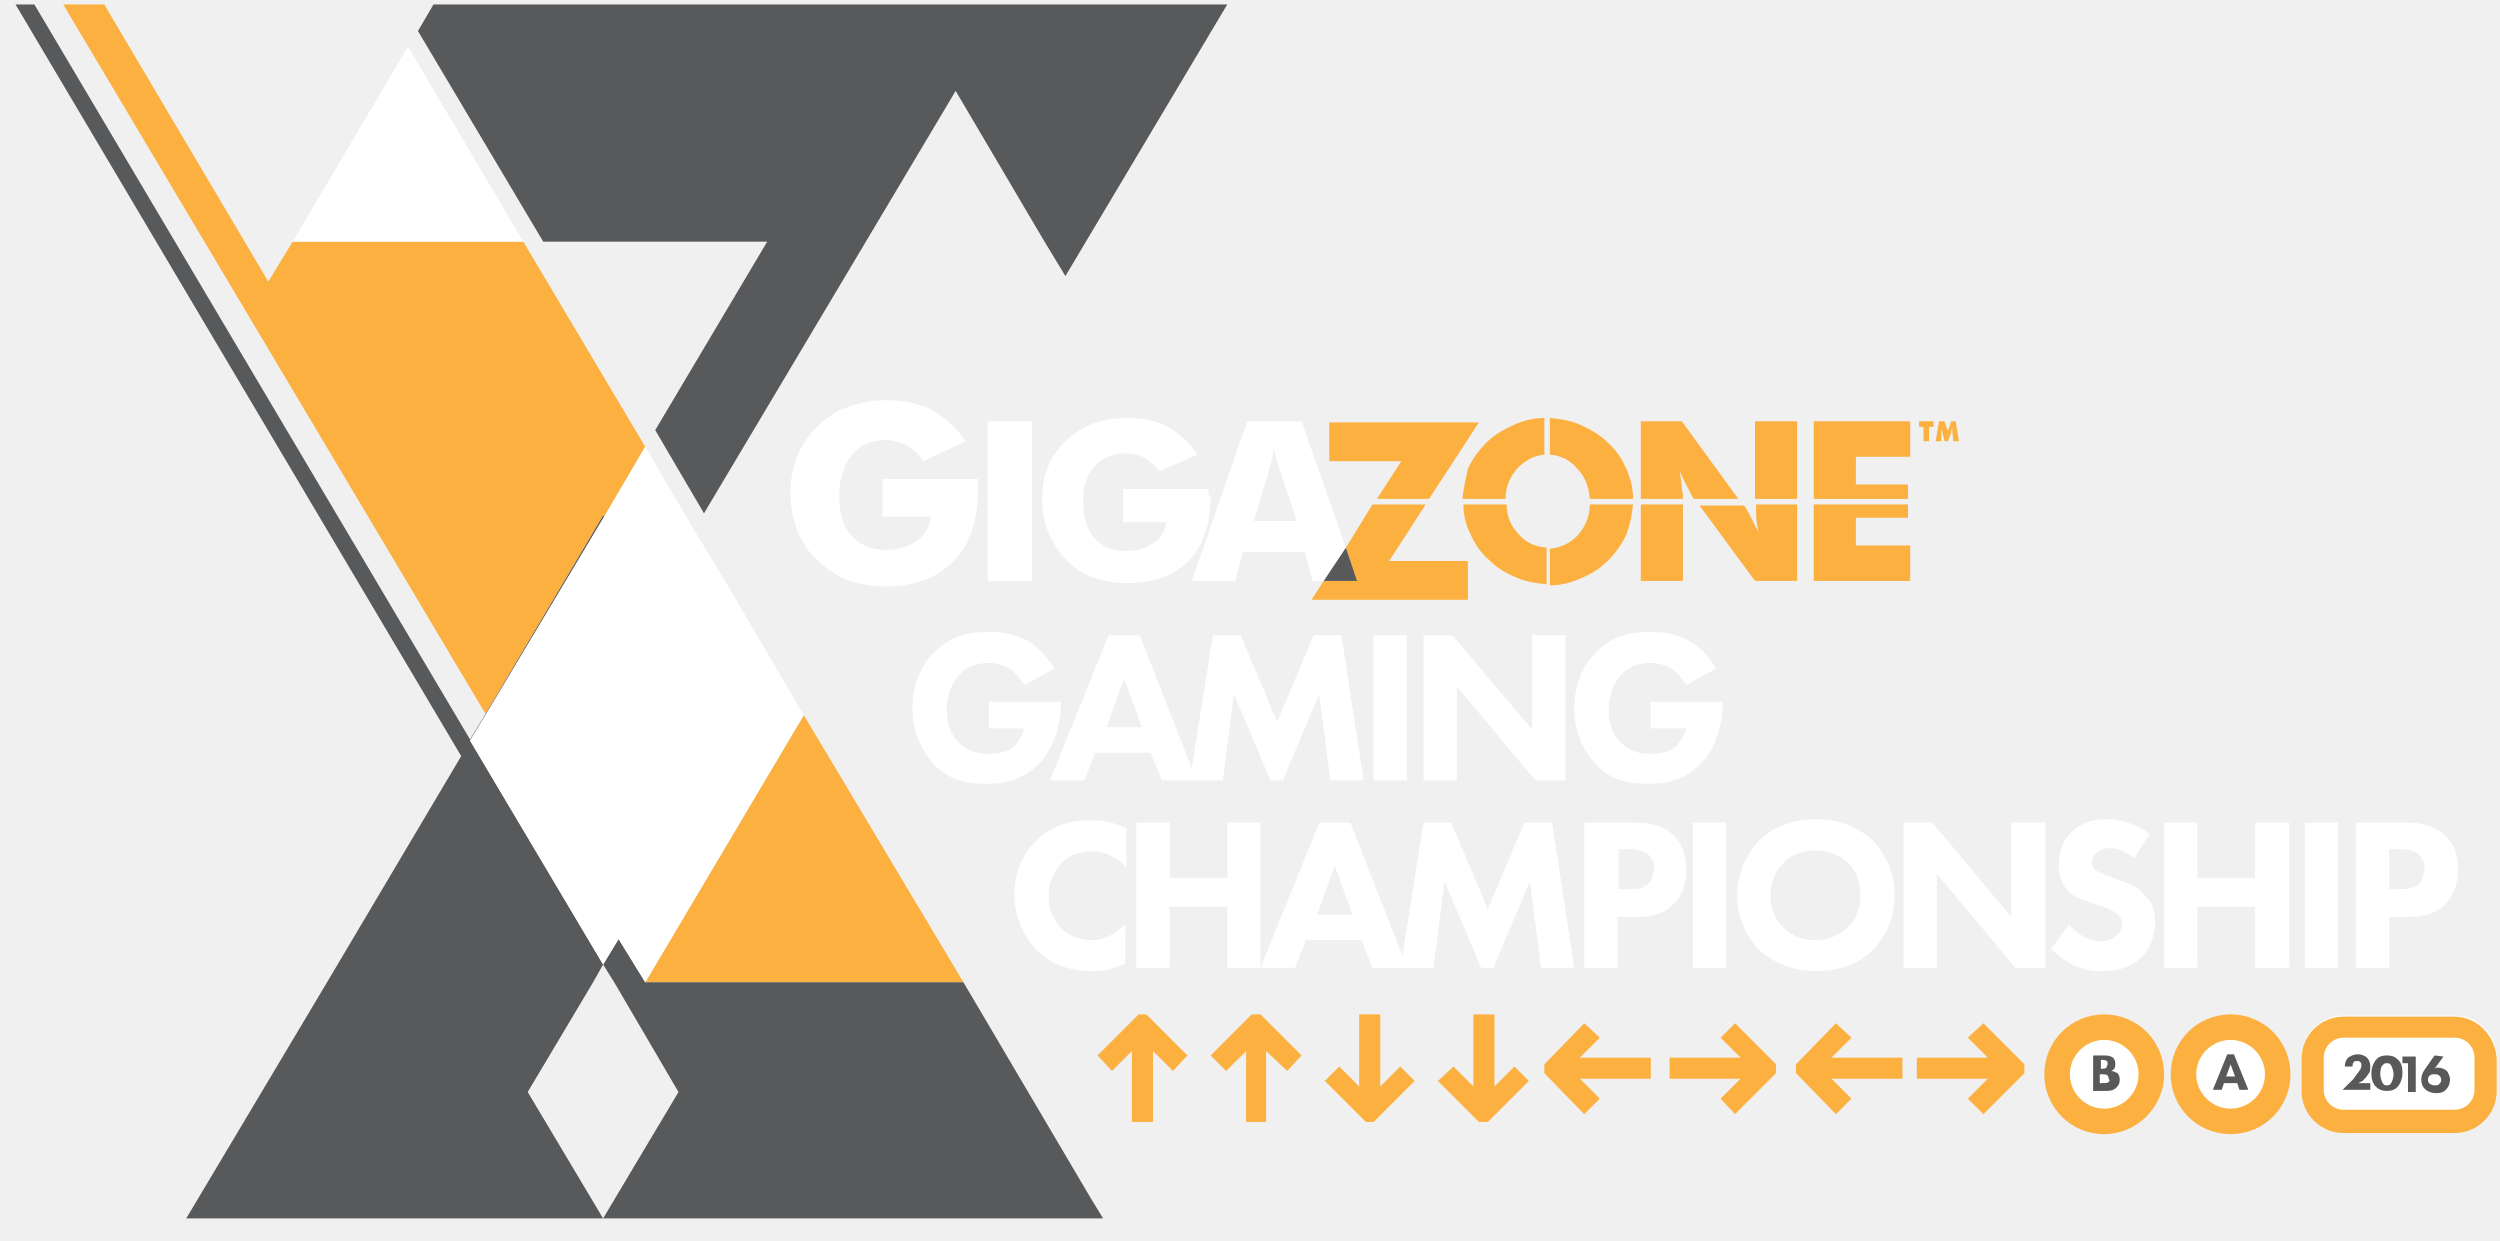
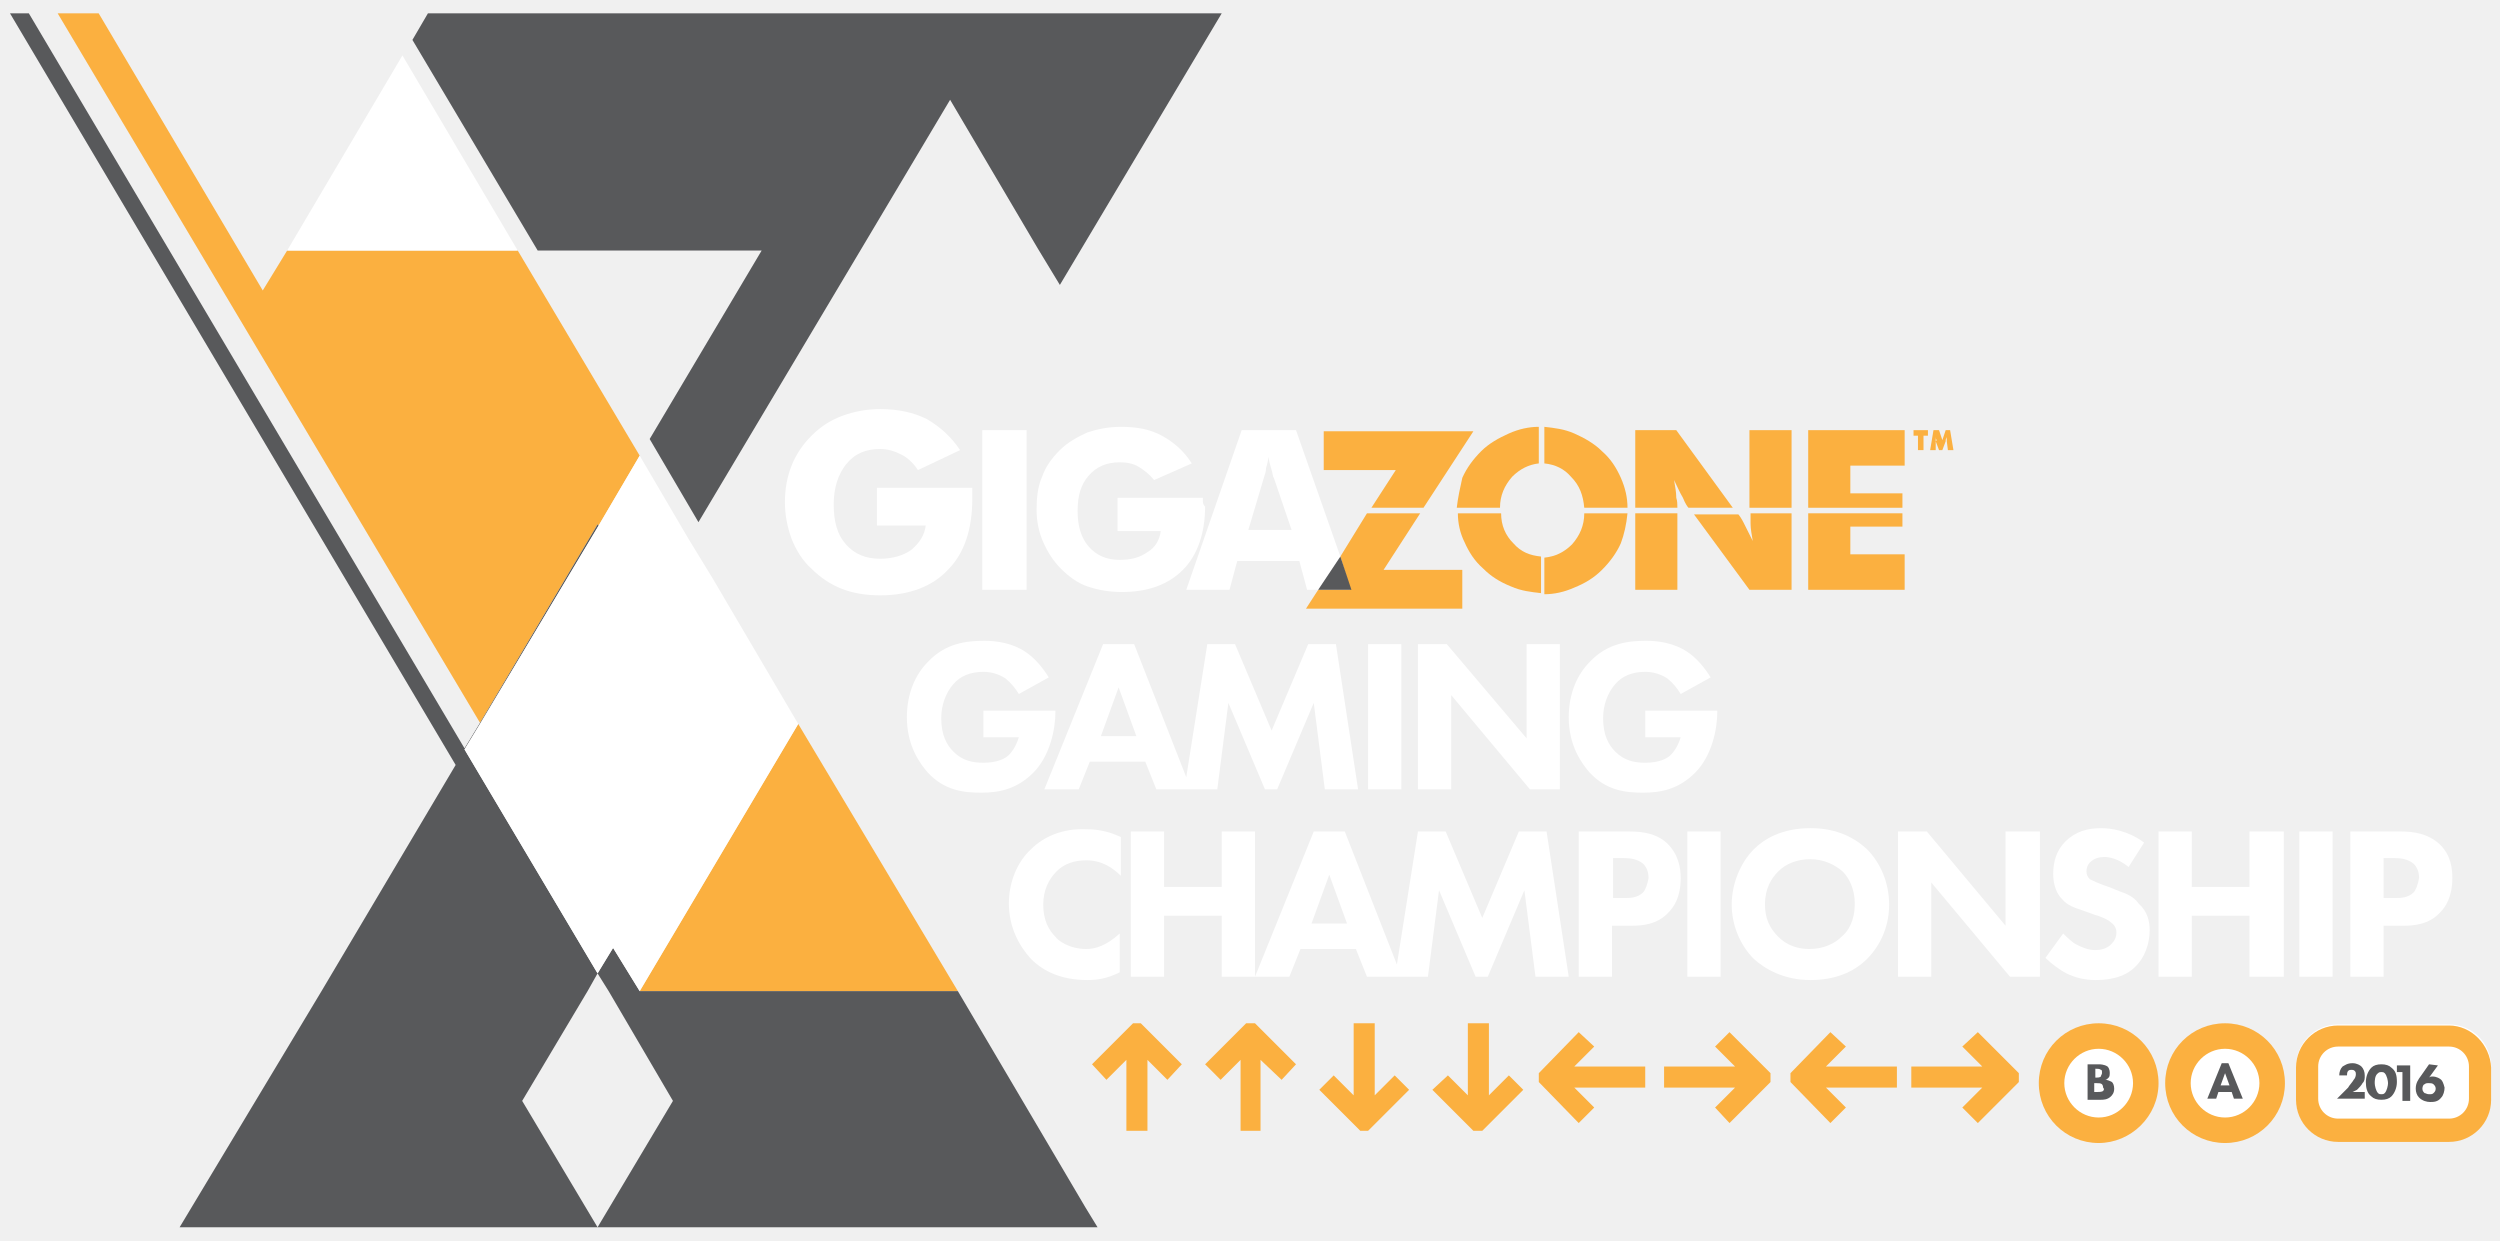
<svg xmlns="http://www.w3.org/2000/svg" version="1.1" id="Layer_1" x="0px" y="0px" viewBox="-282 251.1 225.5 111.9" style="enable-background:new -282 251.1 225.5 111.9;" xml:space="preserve">
  <style type="text/css">
	.st0{fill:#FBB040;}
	.st1{fill:#FFFFFF;}
	.st2{fill:#58595B;}
	.st3{fill:none;}
	.st4{fill:#231F20;}
</style>
  <g>
    <g>
-       <polygon class="st0" points="-234.8,272.9 -255.6,272.9 -257.8,276.5 -272.6,251.5 -276.3,251.5 -238.2,315.5 -227.6,297.6     -227.5,297.7 -223.8,291.4   " />
-       <polygon class="st0" points="-223.8,339.7 -223.8,339.7 -195.1,339.7 -209.5,315.6   " />
-       <polygon class="st0" points="-157.8,296.1 -157.8,296.1 -157.8,296.1 -153.1,296.1 -148.6,289.2 -148.6,289.2 -148.6,289.2     -162.1,289.2 -162.1,289.2 -162.1,292.7 -155.6,292.7   " />
-       <path class="st0" d="M-130.3,295.2c0-0.5-0.1-1-0.2-1.6c0.3,0.6,0.5,1.1,0.8,1.6c0.2,0.5,0.4,0.8,0.5,0.9l0,0h4l-5.1-7h-3.7v7h3.8    C-130.2,295.8-130.2,295.5-130.3,295.2z" />
-       <rect x="-123.7" y="289.1" class="st0" width="3.8" height="7" />
-       <rect x="-134" y="296.6" class="st0" width="3.8" height="6.9" />
-       <path class="st0" d="M-123.7,303.5h3.8v-6.9h-3.7c0,0.3,0,0.6,0,0.9c0,0.5,0.1,1,0.2,1.6c-0.3-0.6-0.6-1.2-0.8-1.6    s-0.4-0.7-0.5-0.8h-4L-123.7,303.5z" />
-       <polygon class="st0" points="-114.6,297.8 -109.9,297.8 -109.9,296.6 -118.4,296.6 -118.4,303.5 -109.7,303.5 -109.7,300.3     -114.6,300.3   " />
-       <polygon class="st0" points="-118.4,296.1 -109.9,296.1 -109.9,294.8 -114.6,294.8 -114.6,292.3 -109.7,292.3 -109.7,289.1     -118.4,289.1   " />
-       <path class="st0" d="M-137,301.7c0.7-0.7,1.3-1.5,1.7-2.4c0.3-0.8,0.5-1.7,0.6-2.7h-3.9c0,1.1-0.4,2-1.1,2.8    c-0.7,0.7-1.5,1.1-2.5,1.2v3.3c0.9,0,1.8-0.2,2.7-0.6C-138.5,302.9-137.7,302.4-137,301.7z" />
-       <path class="st0" d="M-138.6,296.1h3.9c0-0.9-0.2-1.8-0.6-2.7c-0.4-0.9-0.9-1.7-1.7-2.4c-0.7-0.7-1.6-1.2-2.5-1.6    s-1.8-0.5-2.7-0.6v3.3c1,0.1,1.8,0.5,2.4,1.2C-139,294.1-138.7,295-138.6,296.1z" />
-       <polygon class="st0" points="-149.6,301.7 -156.7,301.7 -153.4,296.6 -158.2,296.6 -158.2,296.6 -160.6,300.5 -162.6,303.5     -163.7,305.2 -149.6,305.2   " />
-       <path class="st0" d="M-146.1,296.6h-3.9c0,0.9,0.2,1.8,0.6,2.6c0.4,0.9,0.9,1.7,1.7,2.4c0.7,0.7,1.5,1.2,2.5,1.6    c0.9,0.4,1.8,0.5,2.7,0.6v-3.3c-1-0.1-1.8-0.4-2.5-1.2C-145.7,298.6-146.1,297.7-146.1,296.6z" />
-       <path class="st0" d="M-150.1,296.1h3.9c0-1.1,0.4-2,1.1-2.8c0.7-0.7,1.5-1.1,2.4-1.2v-3.3c-0.9,0-1.8,0.2-2.7,0.6    c-0.9,0.4-1.8,0.9-2.5,1.6c-0.7,0.7-1.3,1.5-1.7,2.4C-149.8,294.3-150,295.2-150.1,296.1z" />
-       <polygon class="st0" points="-108.5,290.9 -108,290.9 -108,289.6 -107.6,289.6 -107.6,289.1 -108.9,289.1 -108.9,289.6     -108.5,289.6   " />
-       <path class="st0" d="M-106.9,290.1c0-0.1,0-0.1,0-0.2c0-0.1,0-0.1,0-0.2c0,0.1,0,0.2,0.1,0.3c0,0,0,0,0,0.1l0.2,0.8h0.3l0.3-0.8    c0,0,0,0,0-0.1c0-0.1,0.1-0.2,0.1-0.3c0,0.1,0,0.2,0,0.2c0,0.1,0,0.1,0,0.2l0.1,0.8h0.5l-0.3-1.8h-0.4l-0.3,0.9c0,0.1,0,0.1,0,0.1    v0.1c0-0.1,0-0.1,0-0.2l0,0l-0.3-0.9h-0.5l-0.3,1.8h0.5L-106.9,290.1z" />
-       <polygon class="st0" points="-179.3,342.6 -183,346.3 -181.7,347.7 -179.9,345.9 -179.9,352.3 -178,352.3 -178,345.9     -176.2,347.7 -174.9,346.3 -178.6,342.6   " />
-       <polygon class="st0" points="-169.1,342.6 -172.8,346.3 -171.4,347.7 -169.6,345.9 -169.6,352.3 -167.8,352.3 -167.8,345.9     -165.9,347.7 -164.6,346.3 -168.3,342.6   " />
-       <polygon class="st0" points="-157.5,349.1 -157.5,342.6 -159.4,342.6 -159.4,349.1 -161.2,347.3 -162.5,348.6 -158.8,352.3     -158.1,352.3 -154.4,348.6 -155.7,347.3   " />
-       <polygon class="st0" points="-147.2,349.1 -147.2,342.6 -149.1,342.6 -149.1,349.1 -150.9,347.3 -152.3,348.6 -148.6,352.3     -147.8,352.3 -144.1,348.6 -145.4,347.3   " />
-       <polygon class="st0" points="-137.7,344.7 -139.1,343.4 -142.7,347.1 -142.7,347.9 -139.1,351.6 -137.7,350.2 -139.5,348.4     -133.1,348.4 -133.1,346.5 -139.5,346.5   " />
-       <polygon class="st0" points="-126.8,344.7 -125,346.5 -131.4,346.5 -131.4,348.4 -125,348.4 -126.8,350.2 -125.5,351.6     -121.8,347.9 -121.8,347.1 -125.5,343.4   " />
-       <polygon class="st0" points="-115,344.7 -116.4,343.4 -120,347.1 -120,347.9 -116.4,351.6 -115,350.2 -116.8,348.4 -110.4,348.4     -110.4,346.5 -116.8,346.5   " />
-       <polygon class="st0" points="-103.1,343.4 -104.5,344.7 -102.7,346.5 -109.1,346.5 -109.1,348.4 -102.7,348.4 -104.5,350.2     -103.1,351.6 -99.4,347.9 -99.4,347.1   " />
-     </g>
-     <g>
-       <path class="st1" d="M-60.6,353.2h-10c-2.1,0-3.8-1.7-3.8-3.8v-2.9c0-2.1,1.7-3.8,3.8-3.8h10c2.1,0,3.8,1.7,3.8,3.8v2.9    C-56.9,351.5-58.6,353.2-60.6,353.2z" />
-       <path class="st0" d="M-60.6,344.7c1,0,1.8,0.8,1.8,1.8v2.9c0,1-0.8,1.8-1.8,1.8h-10c-1,0-1.8-0.8-1.8-1.8v-2.9    c0-1,0.8-1.8,1.8-1.8H-60.6 M-60.6,342.8h-10c-2.1,0-3.8,1.7-3.8,3.8v2.9c0,2.1,1.7,3.8,3.8,3.8h10c2.1,0,3.8-1.7,3.8-3.8v-2.9    C-56.9,344.5-58.6,342.8-60.6,342.8L-60.6,342.8z" />
-     </g>
-     <g>
-       <circle class="st1" cx="-80.8" cy="348" r="4.2" />
-       <path class="st0" d="M-80.8,353.4c-3,0-5.4-2.4-5.4-5.4s2.4-5.4,5.4-5.4s5.4,2.4,5.4,5.4S-77.8,353.4-80.8,353.4z M-80.8,344.9    c-1.7,0-3.1,1.4-3.1,3.1c0,1.7,1.4,3.1,3.1,3.1s3.1-1.4,3.1-3.1C-77.7,346.3-79.1,344.9-80.8,344.9z" />
+       <g>
+         <polygon class="st0" points="-235.3,273.7 -256.1,273.7 -258.3,277.3 -273.1,252.3 -276.8,252.3 -238.7,316.3 -228.1,298.4      -228,298.5 -224.3,292.2    " />
+         <polygon class="st0" points="-224.3,340.5 -224.3,340.5 -195.6,340.5 -210,316.4    " />
+         <polygon class="st0" points="-158.3,296.9 -158.3,296.9 -158.3,296.9 -153.6,296.9 -149.1,290 -149.1,290 -149.1,290 -162.6,290      -162.6,290 -162.6,293.5 -156.1,293.5    " />
+         <path class="st0" d="M-130.8,296c0-0.5-0.1-1-0.2-1.6c0.3,0.6,0.5,1.1,0.8,1.6c0.2,0.5,0.4,0.8,0.5,0.9l0,0h4l-5.1-7h-3.7v7h3.8     C-130.7,296.6-130.7,296.3-130.8,296z" />
+         <rect x="-124.2" y="289.9" class="st0" width="3.8" height="7" />
+         <rect x="-134.5" y="297.4" class="st0" width="3.8" height="6.9" />
+         <path class="st0" d="M-124.2,304.3h3.8v-6.9h-3.7c0,0.3,0,0.6,0,0.9c0,0.5,0.1,1,0.2,1.6c-0.3-0.6-0.6-1.2-0.8-1.6     s-0.4-0.7-0.5-0.8h-4L-124.2,304.3z" />
+         <polygon class="st0" points="-115.1,298.6 -110.4,298.6 -110.4,297.4 -118.9,297.4 -118.9,304.3 -110.2,304.3 -110.2,301.1      -115.1,301.1    " />
+         <polygon class="st0" points="-118.9,296.9 -110.4,296.9 -110.4,295.6 -115.1,295.6 -115.1,293.1 -110.2,293.1 -110.2,289.9      -118.9,289.9    " />
+         <path class="st0" d="M-137.5,302.5c0.7-0.7,1.3-1.5,1.7-2.4c0.3-0.8,0.5-1.7,0.6-2.7h-3.9c0,1.1-0.4,2-1.1,2.8     c-0.7,0.7-1.5,1.1-2.5,1.2v3.3c0.9,0,1.8-0.2,2.7-0.6C-139,303.7-138.2,303.2-137.5,302.5z" />
+         <path class="st0" d="M-139.1,296.9h3.9c0-0.9-0.2-1.8-0.6-2.7c-0.4-0.9-0.9-1.7-1.7-2.4c-0.7-0.7-1.6-1.2-2.5-1.6     s-1.8-0.5-2.7-0.6v3.3c1,0.1,1.8,0.5,2.4,1.2C-139.5,294.9-139.2,295.8-139.1,296.9z" />
+         <polygon class="st0" points="-150.1,302.5 -157.2,302.5 -153.9,297.4 -158.7,297.4 -158.7,297.4 -161.1,301.3 -163.1,304.3      -164.2,306 -150.1,306    " />
+         <path class="st0" d="M-146.6,297.4h-3.9c0,0.9,0.2,1.8,0.6,2.6c0.4,0.9,0.9,1.7,1.7,2.4c0.7,0.7,1.5,1.2,2.5,1.6     c0.9,0.4,1.8,0.5,2.7,0.6v-3.3c-1-0.1-1.8-0.4-2.5-1.2C-146.2,299.4-146.6,298.5-146.6,297.4z" />
+         <path class="st0" d="M-150.6,296.9h3.9c0-1.1,0.4-2,1.1-2.8c0.7-0.7,1.5-1.1,2.4-1.2v-3.3c-0.9,0-1.8,0.2-2.7,0.6     s-1.8,0.9-2.5,1.6s-1.3,1.5-1.7,2.4C-150.3,295.1-150.5,296-150.6,296.9z" />
+         <polygon class="st0" points="-109,291.7 -108.5,291.7 -108.5,290.4 -108.1,290.4 -108.1,289.9 -109.4,289.9 -109.4,290.4      -109,290.4    " />
+         <path class="st0" d="M-107.4,290.9c0-0.1,0-0.1,0-0.2s0-0.1,0-0.2c0,0.1,0,0.2,0.1,0.3C-107.3,290.8-107.3,290.8-107.4,290.9     l0.3,0.8h0.3l0.3-0.8c0,0,0,0,0-0.1s0.1-0.2,0.1-0.3c0,0.1,0,0.2,0,0.2c0,0.1,0,0.1,0,0.2l0.1,0.8h0.5l-0.3-1.8h-0.4l-0.3,0.9     c0,0.1,0,0.1,0,0.1v0.1c0-0.1,0-0.1,0-0.2l0,0l-0.3-0.9h-0.5l-0.3,1.8h0.5L-107.4,290.9z" />
+         <polygon class="st0" points="-179.8,343.4 -183.5,347.1 -182.2,348.5 -180.4,346.7 -180.4,353.1 -178.5,353.1 -178.5,346.7      -176.7,348.5 -175.4,347.1 -179.1,343.4    " />
+         <polygon class="st0" points="-169.6,343.4 -173.3,347.1 -171.9,348.5 -170.1,346.7 -170.1,353.1 -168.3,353.1 -168.3,346.7      -166.4,348.5 -165.1,347.1 -168.8,343.4    " />
+         <polygon class="st0" points="-158,349.9 -158,343.4 -159.9,343.4 -159.9,349.9 -161.7,348.1 -163,349.4 -159.3,353.1      -158.6,353.1 -154.9,349.4 -156.2,348.1    " />
+         <polygon class="st0" points="-147.7,349.9 -147.7,343.4 -149.6,343.4 -149.6,349.9 -151.4,348.1 -152.8,349.4 -149.1,353.1      -148.3,353.1 -144.6,349.4 -145.9,348.1    " />
+         <polygon class="st0" points="-138.2,345.5 -139.6,344.2 -143.2,347.9 -143.2,348.7 -139.6,352.4 -138.2,351 -140,349.2      -133.6,349.2 -133.6,347.3 -140,347.3    " />
+         <polygon class="st0" points="-127.3,345.5 -125.5,347.3 -131.9,347.3 -131.9,349.2 -125.5,349.2 -127.3,351 -126,352.4      -122.3,348.7 -122.3,347.9 -126,344.2    " />
+         <polygon class="st0" points="-115.5,345.5 -116.9,344.2 -120.5,347.9 -120.5,348.7 -116.9,352.4 -115.5,351 -117.3,349.2      -110.9,349.2 -110.9,347.3 -117.3,347.3    " />
+         <polygon class="st0" points="-103.6,344.2 -105,345.5 -103.2,347.3 -109.6,347.3 -109.6,349.2 -103.2,349.2 -105,351      -103.6,352.4 -99.9,348.7 -99.9,347.9    " />
+       </g>
+       <g>
+         <path class="st1" d="M-61.1,354h-10c-2.1,0-3.8-1.7-3.8-3.8v-2.9c0-2.1,1.7-3.8,3.8-3.8h10c2.1,0,3.8,1.7,3.8,3.8v2.9     C-57.4,352.3-59.1,354-61.1,354z" />
+         <path class="st0" d="M-61.1,345.5c1,0,1.8,0.8,1.8,1.8v2.9c0,1-0.8,1.8-1.8,1.8h-10c-1,0-1.8-0.8-1.8-1.8v-2.9     c0-1,0.8-1.8,1.8-1.8H-61.1 M-61.1,343.6h-10c-2.1,0-3.8,1.7-3.8,3.8v2.9c0,2.1,1.7,3.8,3.8,3.8h10c2.1,0,3.8-1.7,3.8-3.8v-2.9     C-57.4,345.3-59.1,343.6-61.1,343.6L-61.1,343.6z" />
+       </g>
+       <g>
+         <circle class="st1" cx="-81.3" cy="348.8" r="4.2" />
+         <path class="st0" d="M-81.3,354.2c-3,0-5.4-2.4-5.4-5.4s2.4-5.4,5.4-5.4s5.4,2.4,5.4,5.4S-78.3,354.2-81.3,354.2z M-81.3,345.7     c-1.7,0-3.1,1.4-3.1,3.1s1.4,3.1,3.1,3.1s3.1-1.4,3.1-3.1C-78.2,347.1-79.6,345.7-81.3,345.7z" />
+       </g>
+       <g>
+         <g>
+           <circle class="st1" cx="-92.7" cy="348.8" r="4.2" />
+           <path class="st0" d="M-92.7,354.2c-3,0-5.4-2.4-5.4-5.4s2.4-5.4,5.4-5.4s5.4,2.4,5.4,5.4S-89.8,354.2-92.7,354.2z M-92.7,345.7      c-1.7,0-3.1,1.4-3.1,3.1s1.4,3.1,3.1,3.1s3.1-1.4,3.1-3.1S-91,345.7-92.7,345.7z" />
+         </g>
+         <g>
+           <polygon class="st2" points="-213.3,273.7 -223.4,290.7 -219,298.2 -204.4,273.7 -196.3,260.1 -188.4,273.5 -186.4,276.8       -171.8,252.3 -188.4,252.3 -243.4,252.3 -244.8,254.7 -233.5,273.7     " />
+           <polygon class="st2" points="-195.6,340.5 -224.3,340.5 -224.3,340.5 -224.3,340.5 -226.7,336.6 -228.1,338.9 -240.1,318.7       -238.7,316.4 -228,298.5 -228.1,298.4 -238.7,316.3 -240.1,318.6 -279.4,252.3 -281.1,252.3 -240.9,320.1 -253,340.5       -265.8,361.8 -228.1,361.8 -234.9,350.4 -229,340.5 -228.1,338.9 -227.1,340.5 -221.3,350.4 -228.1,361.8 -183,361.8       -184.1,360     " />
+           <path class="st1" d="M-202.6,291.6c0.7,0,1.3,0.2,1.9,0.5c0.6,0.3,1.1,0.8,1.5,1.4l3.8-1.8c-0.8-1.2-1.8-2.1-3-2.8      c-1.2-0.6-2.6-0.9-4.2-0.9c-1.2,0-2.3,0.2-3.4,0.6c-1.1,0.4-2,1-2.8,1.8s-1.4,1.7-1.8,2.7c-0.4,1-0.6,2.1-0.6,3.3      c0,1.1,0.2,2.2,0.6,3.3c0.4,1,1,2,1.8,2.7c0.8,0.8,1.7,1.4,2.7,1.8s2.2,0.6,3.5,0.6c2.6,0,4.7-0.8,6.1-2.3      c1.5-1.5,2.2-3.7,2.2-6.4c0-0.3,0-0.4,0-0.6c0-0.1,0-0.3,0-0.4h-8.6v3.4h4.4c-0.1,0.9-0.6,1.6-1.3,2.2c-0.7,0.5-1.7,0.8-2.8,0.8      c-1.3,0-2.3-0.4-3.1-1.3s-1.1-2.1-1.1-3.6s0.4-2.7,1.1-3.6C-204.9,292-203.9,291.6-202.6,291.6z" />
+           <rect x="-193.4" y="289.9" class="st1" width="4" height="14.4" />
+           <path class="st1" d="M-173.5,296.3c0-0.1,0-0.2,0-0.3h-7.7v3h3.9c-0.1,0.8-0.5,1.5-1.2,1.9c-0.7,0.5-1.5,0.7-2.5,0.7      c-1.2,0-2.1-0.4-2.8-1.2c-0.7-0.8-1-1.9-1-3.2c0-1.4,0.3-2.4,1-3.2c0.7-0.8,1.6-1.2,2.8-1.2c0.6,0,1.2,0.1,1.7,0.4      s1,0.7,1.4,1.2l3.4-1.5c-0.7-1.1-1.6-1.9-2.7-2.5s-2.3-0.8-3.7-0.8c-1.1,0-2.1,0.2-3,0.5c-0.9,0.4-1.8,0.9-2.5,1.6      s-1.3,1.5-1.6,2.4c-0.4,0.9-0.5,1.9-0.5,3c0,1,0.2,2,0.6,2.9s0.9,1.7,1.6,2.4c0.7,0.7,1.5,1.3,2.4,1.6s1.9,0.5,3.1,0.5      c2.4,0,4.2-0.7,5.5-2s2-3.3,2-5.7C-173.5,296.6-173.5,296.4-173.5,296.3z" />
+           <path class="st2" d="M-69.4,349.4c0.2-0.2,0.4-0.4,0.5-0.6c0.2-0.2,0.2-0.4,0.2-0.7c0-0.3-0.1-0.6-0.3-0.8      c-0.1-0.1-0.4-0.3-0.8-0.3c-0.5,0-0.7,0.2-0.9,0.3c-0.2,0.2-0.3,0.5-0.3,0.8h0.7c0-0.1,0-0.3,0.1-0.4s0.2-0.1,0.3-0.1      s0.2,0,0.3,0.1c0.1,0.1,0.1,0.2,0.1,0.3c0,0.2-0.1,0.4-0.2,0.5c-0.1,0.2-0.4,0.5-0.5,0.7l-1,1h2.5v-0.6h-1.1L-69.4,349.4z" />
+           <path class="st2" d="M-67.2,347.1c-0.4,0-0.7,0.1-0.9,0.3c-0.3,0.3-0.5,0.8-0.5,1.3s0.1,1,0.5,1.3c0.2,0.2,0.5,0.3,0.9,0.3      s0.7-0.1,0.9-0.3c0.3-0.3,0.5-0.8,0.5-1.3c0-0.6-0.1-1-0.5-1.3C-66.5,347.2-66.8,347.1-67.2,347.1z M-66.9,349.7      c-0.1,0.1-0.2,0.1-0.3,0.1s-0.2,0-0.3-0.1c-0.2-0.2-0.3-0.7-0.3-0.9c0-0.2,0-0.7,0.3-0.9c0.1-0.1,0.2-0.1,0.3-0.1s0.2,0,0.3,0.1      c0.2,0.2,0.3,0.7,0.3,0.9C-66.6,349-66.7,349.5-66.9,349.7z" />
+           <polygon class="st2" points="-65.8,347.8 -65.3,347.8 -65.3,350.4 -64.6,350.4 -64.6,347.2 -65.8,347.2     " />
+           <path class="st2" d="M-61.8,348.5c-0.1-0.1-0.4-0.3-0.8-0.3c-0.1,0-0.2,0-0.3,0.1l0.8-1.1l-0.8-0.1l-0.7,1      c-0.3,0.4-0.5,0.7-0.5,1.2c0,0.3,0.1,0.6,0.3,0.8c0.3,0.3,0.7,0.4,1,0.4s0.7,0,1-0.4c0.2-0.2,0.3-0.6,0.3-0.9      C-61.6,348.8-61.7,348.6-61.8,348.5z M-62.5,349.7c-0.1,0.1-0.2,0.1-0.4,0.1s-0.3-0.1-0.4-0.1c-0.1-0.1-0.2-0.2-0.2-0.4      c0-0.2,0.1-0.4,0.2-0.4c0.1-0.1,0.2-0.1,0.4-0.1c0.1,0,0.3,0,0.4,0.1c0.1,0.1,0.2,0.2,0.2,0.4S-62.4,349.6-62.5,349.7z" />
+           <path class="st2" d="M-81.6,347l-1.3,3.2h0.8l0.2-0.6h1.2l0.2,0.6h0.8l-1.3-3.2H-81.6z M-81.7,349l0.4-1.1l0.4,1.1H-81.7z" />
+           <path class="st2" d="M-92.1,348.5c0.1,0,0.2-0.1,0.3-0.2c0.1-0.1,0.1-0.3,0.1-0.4s0-0.4-0.2-0.6c-0.3-0.2-0.7-0.2-0.8-0.2h-1      v3.2h1.2c0.2,0,0.6,0,0.9-0.3c0.1-0.1,0.3-0.3,0.3-0.7c0-0.3-0.1-0.5-0.2-0.6C-91.7,348.6-91.9,348.5-92.1,348.5z M-93,347.5      L-93,347.5c0.2,0,0.4,0,0.5,0.1c0.1,0,0.1,0.1,0.1,0.3c0,0.1-0.1,0.2-0.1,0.3c-0.1,0.1-0.3,0.1-0.4,0.1H-93V347.5z M-92.3,349.5      c-0.1,0.1-0.4,0.1-0.6,0.1h-0.2v-0.8h0.2c0.2,0,0.4,0,0.5,0.1c0,0,0.1,0.1,0.1,0.3C-92.2,349.3-92.2,349.4-92.3,349.5z" />
+         </g>
+       </g>
    </g>
    <g>
      <g>
-         <circle class="st1" cx="-92.2" cy="348" r="4.2" />
-         <path class="st0" d="M-92.2,353.4c-3,0-5.4-2.4-5.4-5.4s2.4-5.4,5.4-5.4s5.4,2.4,5.4,5.4S-89.3,353.4-92.2,353.4z M-92.2,344.9     c-1.7,0-3.1,1.4-3.1,3.1c0,1.7,1.4,3.1,3.1,3.1c1.7,0,3.1-1.4,3.1-3.1C-89.1,346.3-90.5,344.9-92.2,344.9z" />
+         <path class="st3" d="M-224.3,340.5L-224.3,340.5L-224.3,340.5z" />
+         <polygon class="st3" points="-213.3,273.7 -233.5,273.7 -223.4,290.7    " />
+         <polygon class="st3" points="-240.2,319 -240.1,318.7 -240.1,318.7    " />
+         <polygon class="st3" points="-210,316.4 -210,316.4 -195.6,340.5 -195.6,340.5    " />
+         <polygon class="st3" points="-235.3,273.7 -235.3,273.7 -224.3,292.2 -224.3,292.2    " />
      </g>
      <g>
-         <polygon class="st2" points="-212.8,272.9 -222.9,289.9 -218.5,297.4 -203.9,272.9 -195.8,259.3 -187.9,272.7 -185.9,276      -171.3,251.5 -187.9,251.5 -242.9,251.5 -244.3,253.9 -233,272.9    " />
-         <polygon class="st2" points="-195.1,339.7 -223.8,339.7 -223.8,339.7 -223.8,339.7 -226.2,335.8 -227.6,338.1 -239.6,317.9      -238.2,315.6 -227.5,297.7 -227.6,297.6 -238.2,315.5 -239.6,317.8 -278.9,251.5 -280.6,251.5 -240.4,319.3 -252.5,339.7      -265.2,361 -227.6,361 -234.4,349.6 -228.5,339.7 -227.6,338.1 -226.6,339.7 -220.8,349.6 -227.6,361 -182.5,361 -183.6,359.2         " />
-         <path class="st1" d="M-202.1,290.8c0.7,0,1.3,0.2,1.9,0.5c0.6,0.3,1.1,0.8,1.5,1.4l3.8-1.8c-0.8-1.2-1.8-2.1-3-2.8     c-1.2-0.6-2.6-0.9-4.2-0.9c-1.2,0-2.3,0.2-3.4,0.6c-1.1,0.4-2,1-2.8,1.8c-0.8,0.8-1.4,1.7-1.8,2.7c-0.4,1-0.6,2.1-0.6,3.3     c0,1.1,0.2,2.2,0.6,3.3c0.4,1,1,2,1.8,2.7c0.8,0.8,1.7,1.4,2.7,1.8c1,0.4,2.2,0.6,3.5,0.6c2.6,0,4.7-0.8,6.1-2.3     c1.5-1.5,2.2-3.7,2.2-6.4c0-0.3,0-0.4,0-0.6c0-0.1,0-0.3,0-0.4h-8.6v3.4h4.4c-0.1,0.9-0.6,1.6-1.3,2.2c-0.7,0.5-1.7,0.8-2.8,0.8     c-1.3,0-2.3-0.4-3.1-1.3c-0.8-0.9-1.1-2.1-1.1-3.6s0.4-2.7,1.1-3.6C-204.4,291.2-203.4,290.8-202.1,290.8z" />
-         <rect x="-192.9" y="289.1" class="st1" width="4" height="14.4" />
-         <path class="st1" d="M-173,295.5c0-0.1,0-0.2,0-0.3h-7.7v3h3.9c-0.1,0.8-0.5,1.5-1.2,1.9c-0.7,0.5-1.5,0.7-2.5,0.7     c-1.2,0-2.1-0.4-2.8-1.2c-0.7-0.8-1-1.9-1-3.2c0-1.4,0.3-2.4,1-3.2c0.7-0.8,1.6-1.2,2.8-1.2c0.6,0,1.2,0.1,1.7,0.4     c0.5,0.3,1,0.7,1.4,1.2l3.4-1.5c-0.7-1.1-1.6-1.9-2.7-2.5s-2.3-0.8-3.7-0.8c-1.1,0-2.1,0.2-3,0.5c-0.9,0.4-1.8,0.9-2.5,1.6     c-0.7,0.7-1.3,1.5-1.6,2.4c-0.4,0.9-0.5,1.9-0.5,3c0,1,0.2,2,0.6,2.9s0.9,1.7,1.6,2.4c0.7,0.7,1.5,1.3,2.4,1.6s1.9,0.5,3.1,0.5     c2.4,0,4.2-0.7,5.5-2c1.3-1.3,2-3.3,2-5.7C-173,295.8-173,295.6-173,295.5z" />
-         <path class="st2" d="M-68.9,348.6c0.2-0.2,0.4-0.4,0.5-0.6c0.2-0.2,0.2-0.4,0.2-0.7c0-0.3-0.1-0.6-0.3-0.8     c-0.1-0.1-0.4-0.3-0.8-0.3c-0.5,0-0.7,0.2-0.9,0.3c-0.2,0.2-0.3,0.5-0.3,0.8h0.7c0-0.1,0-0.3,0.1-0.4c0.1-0.1,0.2-0.1,0.3-0.1     s0.2,0,0.3,0.1c0.1,0.1,0.1,0.2,0.1,0.3c0,0.2-0.1,0.4-0.2,0.5c-0.1,0.2-0.4,0.5-0.5,0.7l-1,1h2.5v-0.6h-1.1L-68.9,348.6z" />
-         <path class="st2" d="M-66.7,346.3c-0.4,0-0.7,0.1-0.9,0.3c-0.3,0.3-0.5,0.8-0.5,1.3s0.1,1,0.5,1.3c0.2,0.2,0.5,0.3,0.9,0.3     s0.7-0.1,0.9-0.3c0.3-0.3,0.5-0.8,0.5-1.3c0-0.6-0.1-1-0.5-1.3C-66,346.4-66.3,346.3-66.7,346.3z M-66.4,348.9     c-0.1,0.1-0.2,0.1-0.3,0.1s-0.2,0-0.3-0.1c-0.2-0.2-0.3-0.7-0.3-0.9c0-0.2,0-0.7,0.3-0.9c0.1-0.1,0.2-0.1,0.3-0.1s0.2,0,0.3,0.1     c0.2,0.2,0.3,0.7,0.3,0.9C-66.1,348.2-66.2,348.7-66.4,348.9z" />
-         <polygon class="st2" points="-65.3,347 -64.8,347 -64.8,349.6 -64.1,349.6 -64.1,346.4 -65.3,346.4    " />
-         <path class="st2" d="M-61.3,347.7c-0.1-0.1-0.4-0.3-0.8-0.3c-0.1,0-0.2,0-0.3,0.1l0.8-1.1l-0.8-0.1l-0.7,1     c-0.3,0.4-0.5,0.7-0.5,1.2c0,0.3,0.1,0.6,0.3,0.8c0.3,0.3,0.7,0.4,1,0.4s0.7,0,1-0.4c0.2-0.2,0.3-0.6,0.3-0.9     C-61.1,348-61.2,347.8-61.3,347.7z M-62,348.9c-0.1,0.1-0.2,0.1-0.4,0.1s-0.3-0.1-0.4-0.1c-0.1-0.1-0.2-0.2-0.2-0.4     c0-0.2,0.1-0.4,0.2-0.4c0.1-0.1,0.2-0.1,0.4-0.1c0.1,0,0.3,0,0.4,0.1c0.1,0.1,0.2,0.2,0.2,0.4S-61.9,348.8-62,348.9z" />
-         <path class="st2" d="M-81.1,346.2l-1.3,3.2h0.8l0.2-0.6h1.2l0.2,0.6h0.8l-1.3-3.2H-81.1z M-81.2,348.2l0.4-1.1l0.4,1.1H-81.2z" />
-         <path class="st2" d="M-91.6,347.7c0.1,0,0.2-0.1,0.3-0.2c0.1-0.1,0.1-0.3,0.1-0.4s0-0.4-0.2-0.6c-0.3-0.2-0.7-0.2-0.8-0.2h-1v3.2     h1.2c0.2,0,0.6,0,0.9-0.3c0.1-0.1,0.3-0.3,0.3-0.7c0-0.3-0.1-0.5-0.2-0.6C-91.2,347.8-91.4,347.7-91.6,347.7z M-92.5,346.7h0.1     c0.1,0,0.3,0,0.4,0.1c0.1,0,0.1,0.1,0.1,0.3c0,0.1-0.1,0.2-0.1,0.3c-0.1,0.1-0.3,0.1-0.4,0.1h-0.1V346.7z M-91.8,348.7     c-0.1,0.1-0.4,0.1-0.6,0.1h-0.2V348h0.2c0.2,0,0.4,0,0.5,0.1c0,0,0.1,0.1,0.1,0.3C-91.7,348.5-91.7,348.6-91.8,348.7z" />
-       </g>
-     </g>
-   </g>
-   <g>
-     <g>
-       <path class="st3" d="M-223.8,339.7L-223.8,339.7L-223.8,339.7z" />
-       <polygon class="st3" points="-212.8,272.9 -233,272.9 -222.9,289.9   " />
-       <polygon class="st3" points="-239.7,318.2 -239.6,317.9 -239.6,317.9   " />
-       <polygon class="st3" points="-209.5,315.6 -209.5,315.6 -195.1,339.7 -195.1,339.7   " />
-       <polygon class="st3" points="-234.8,272.9 -234.8,272.9 -223.8,291.4 -223.8,291.4   " />
-     </g>
-     <g>
-       <g>
-         <path class="st1" d="M-160.6,300.5l-4-11.4h-4.9l-5,14.4h3.9l0.7-2.6h5.6l0.7,2.6h0.9h3L-160.6,300.5z M-168.9,298.1l1.4-4.7     c0.1-0.3,0.2-0.6,0.2-0.9c0.1-0.3,0.2-0.7,0.2-1c0.1,0.5,0.2,0.9,0.3,1.2c0.1,0.3,0.1,0.6,0.2,0.7l1.6,4.7H-168.9z" />
-         <path class="st3" d="M-166.7,292.7c-0.1-0.3-0.2-0.7-0.3-1.2c-0.1,0.4-0.2,0.7-0.2,1c-0.1,0.3-0.2,0.6-0.2,0.9l-1.4,4.7h3.9     l-1.5-4.7C-166.6,293.2-166.6,293-166.7,292.7z" />
-         <polygon class="st2" points="-160.6,300.5 -162.6,303.5 -159.6,303.5    " />
-       </g>
-       <g>
-         <polygon class="st1" points="-219.4,298.9 -219.4,298.9 -223.8,291.4 -223.8,291.4 -227.5,297.7 -238.2,315.6 -239.6,317.9      -227.6,338.1 -226.2,335.8 -223.8,339.7 -209.5,315.6 -209.5,315.6 -217.2,302.5    " />
-         <path class="st4" d="M-195.1,339.7l11.5,19.5L-195.1,339.7z" />
-         <polygon class="st1" points="-234.8,272.9 -245.2,255.3 -255.6,272.9    " />
-         <path class="st1" d="M-188.3,320c1.5-1.5,2-3.9,2-5.5v-0.1h-6.5v2.4h3.2c-0.3,1-0.8,1.5-0.9,1.6c-0.3,0.3-1,0.7-2.3,0.7     c-1,0-1.9-0.2-2.7-1c-0.6-0.6-1.1-1.5-1.1-3c0-1.2,0.4-2.3,1.1-3.1c0.6-0.7,1.5-1.1,2.7-1.1c0.7,0,1.4,0.2,2,0.6     c0.5,0.4,0.9,0.9,1.2,1.4l2.7-1.5c-0.5-0.8-1.2-1.7-2.1-2.3c-1.2-0.8-2.6-1-3.7-1c-1.6,0-3.5,0.2-5.1,1.9c-1.1,1.1-1.9,2.8-1.9,5     c0,2.6,1.2,4.2,1.9,5c1.5,1.6,3.2,1.8,4.8,1.8C-191.4,321.8-189.8,321.5-188.3,320z" />
-         <path class="st1" d="M-184.2,321.5l1-2.5h5l1,2.5h2.5h0.6h2.4l1-7.8l3.3,7.8h1.1l3.3-7.8l1,7.8h3l-2-13.1h-2.5l-3.3,7.8l-3.3-7.8     h-2.5l-1.9,12l-4.7-12h-2.8l-5.3,13.1H-184.2z M-180.6,312.3l1.6,4.4h-3.2L-180.6,312.3z" />
-         <rect x="-158.1" y="308.4" class="st1" width="3" height="13.1" />
-         <polygon class="st1" points="-150.6,313 -143.5,321.5 -140.8,321.5 -140.8,308.4 -143.8,308.4 -143.8,316.9 -151,308.4      -153.6,308.4 -153.6,321.5 -150.6,321.5    " />
-         <path class="st1" d="M-133.3,321.8c1.6,0,3.2-0.3,4.7-1.8s2-3.9,2-5.5v-0.1h-6.5v2.4h3.2c-0.3,1-0.8,1.5-0.9,1.6     c-0.3,0.3-1,0.7-2.3,0.7c-1,0-1.9-0.2-2.7-1c-0.6-0.6-1.1-1.5-1.1-3c0-1.2,0.4-2.3,1.1-3.1c0.6-0.7,1.5-1.1,2.7-1.1     c0.7,0,1.4,0.2,2,0.6c0.5,0.4,0.9,0.9,1.2,1.4l2.7-1.5c-0.5-0.8-1.2-1.7-2.1-2.3c-1.2-0.8-2.6-1-3.7-1c-1.6,0-3.5,0.2-5.1,1.9     c-1.1,1.1-1.9,2.8-1.9,5c0,2.6,1.2,4.2,1.9,5C-136.6,321.6-134.9,321.8-133.3,321.8z" />
-         <path class="st1" d="M-188.5,326.9c-1.2,1.1-2,2.9-2,4.9c0,2.1,0.9,3.8,2,5c1.1,1.1,2.7,1.9,5.1,1.9c0.8,0,1.7-0.1,2.9-0.7v-3.5     c-1.2,1.1-2.2,1.4-3,1.4c-1.6,0-2.6-0.8-2.8-1.1c-0.6-0.6-1.1-1.5-1.1-2.9c0-1.3,0.5-2.3,1.2-3c0.7-0.7,1.6-1,2.7-1     c1.4,0,2.4,0.7,3.1,1.4v-3.5c-1.3-0.6-2.3-0.7-3.1-0.7C-185.7,325-187.4,325.8-188.5,326.9z" />
-         <polygon class="st1" points="-171.3,330.3 -176.5,330.3 -176.5,325.3 -179.5,325.3 -179.5,338.4 -176.5,338.4 -176.5,332.9      -171.3,332.9 -171.3,338.4 -168.3,338.4 -168.3,325.3 -171.3,325.3    " />
-         <path class="st1" d="M-144.5,325.3l-3.3,7.8l-3.3-7.8h-2.5l-1.9,12l-4.7-12h-2.8l-5.3,13.1h3.1l1-2.5h5l1,2.5h2.5h0.6h2.4l1-7.8     l3.3,7.8h1.1l3.3-7.8l1,7.8h3l-2-13.1H-144.5z M-163.2,333.6l1.6-4.4l1.6,4.4H-163.2z" />
-         <path class="st1" d="M-134.5,325.3h-4.6v13.1h3v-4.6h1.8c0.9,0,2.3-0.1,3.3-1.2c0.5-0.5,1.1-1.4,1.1-3.1c0-0.9-0.2-2.2-1.3-3.2     C-132.1,325.5-133.3,325.3-134.5,325.3z M-133.3,330.8c-0.5,0.5-1.2,0.5-1.6,0.5h-1.1v-3.6h1c0.6,0,1.2,0.1,1.7,0.5     c0.3,0.3,0.5,0.7,0.5,1.3C-132.9,330.1-133.1,330.6-133.3,330.8z" />
-         <rect x="-129.3" y="325.3" class="st1" width="3" height="13.1" />
-         <path class="st1" d="M-118.2,325c-2.6,0-4.2,1-5.1,1.9c-1.2,1.2-2,3.1-2,5c0,1.9,0.8,3.7,2,4.9c1,0.9,2.7,1.9,5.1,1.9     c2.2,0,3.9-0.7,5.1-1.9c1.4-1.4,2-3.2,2-4.9c0-2-0.8-3.8-2-5C-114.5,325.6-116.2,325-118.2,325z M-115.4,334.8     c-0.6,0.6-1.6,1.1-2.9,1.1c-1,0-2-0.3-2.8-1.1c-0.8-0.8-1.2-1.7-1.2-2.9c0-1.5,0.6-2.4,1.2-3c0.7-0.7,1.7-1.1,2.9-1.1     s2.2,0.5,2.9,1.1c0.6,0.6,1.1,1.6,1.1,2.9C-114.2,333.4-114.8,334.3-115.4,334.8z" />
-         <polygon class="st1" points="-100.6,333.8 -107.7,325.3 -110.3,325.3 -110.3,338.4 -107.3,338.4 -107.3,329.9 -100.2,338.4      -97.5,338.4 -97.5,325.3 -100.6,325.3    " />
-         <path class="st1" d="M-90.3,330.7l-1-0.4c-0.9-0.3-1.3-0.5-1.7-0.7c-0.2-0.2-0.3-0.4-0.3-0.7c0-0.3,0.1-0.6,0.3-0.8     c0.4-0.4,0.9-0.5,1.3-0.5c0.4,0,1.2,0.1,2.2,0.9l1.4-2.2c-1.5-1.1-3-1.3-3.9-1.3c-1.2,0-2.3,0.3-3.2,1.2     c-0.8,0.8-1.1,1.8-1.1,2.9c0,0.6,0.1,1.6,0.8,2.3c0.5,0.6,1.2,0.8,1.8,1l1.1,0.4c0.4,0.1,1.2,0.4,1.5,0.7     c0.3,0.2,0.5,0.5,0.5,0.9c0,0.5-0.2,0.8-0.5,1.1c-0.4,0.4-1,0.5-1.4,0.5c-0.6,0-1.1-0.2-1.7-0.5c-0.4-0.2-0.9-0.7-1.2-1l-1.6,2.2     c0.5,0.5,1.3,1.1,1.9,1.4c0.8,0.4,1.7,0.6,2.6,0.6c0.9,0,2.6-0.1,3.7-1.3c0.7-0.7,1.2-1.9,1.2-3.2c0-0.8-0.2-1.7-1-2.4     C-89,331.2-89.7,330.9-90.3,330.7z" />
-         <polygon class="st1" points="-78.6,330.3 -83.8,330.3 -83.8,325.3 -86.8,325.3 -86.8,338.4 -83.8,338.4 -83.8,332.9 -78.6,332.9      -78.6,338.4 -75.5,338.4 -75.5,325.3 -78.6,325.3    " />
-         <rect x="-74.1" y="325.3" class="st1" width="3" height="13.1" />
-         <path class="st1" d="M-61.5,326.4c-1-0.9-2.3-1.1-3.4-1.1h-4.6v13.1h3v-4.6h1.8c0.9,0,2.3-0.1,3.3-1.2c0.5-0.5,1.1-1.4,1.1-3.1     C-60.3,328.7-60.4,327.4-61.5,326.4z M-63.8,330.8c-0.5,0.5-1.2,0.5-1.6,0.5h-1.1v-3.6h1c0.6,0,1.2,0.1,1.7,0.5     c0.3,0.3,0.5,0.7,0.5,1.3C-63.4,330.1-63.6,330.6-63.8,330.8z" />
+         <g>
+           <path class="st1" d="M-161.1,301.3l-4-11.4h-4.9l-5,14.4h3.9l0.7-2.6h5.6l0.7,2.6h0.9h3L-161.1,301.3z M-169.4,298.9l1.4-4.7      c0.1-0.3,0.2-0.6,0.2-0.9c0.1-0.3,0.2-0.7,0.2-1c0.1,0.5,0.2,0.9,0.3,1.2c0.1,0.3,0.1,0.6,0.2,0.7l1.6,4.7L-169.4,298.9      L-169.4,298.9z" />
+           <path class="st3" d="M-167.2,293.5c-0.1-0.3-0.2-0.7-0.3-1.2c-0.1,0.4-0.2,0.7-0.2,1c-0.1,0.3-0.2,0.6-0.2,0.9l-1.4,4.7h3.9      l-1.5-4.7C-167.1,294-167.1,293.8-167.2,293.5z" />
+           <polygon class="st2" points="-161.1,301.3 -163.1,304.3 -160.1,304.3     " />
+         </g>
+         <g>
+           <polygon class="st1" points="-219.9,299.7 -219.9,299.7 -224.3,292.2 -224.3,292.2 -228,298.5 -238.7,316.4 -240.1,318.7       -228.1,338.9 -226.7,336.6 -224.3,340.5 -210,316.4 -210,316.4 -217.7,303.3     " />
+           <path class="st4" d="M-195.6,340.5l11.5,19.5L-195.6,340.5z" />
+           <polygon class="st1" points="-235.3,273.7 -245.7,256.1 -256.1,273.7     " />
+           <path class="st1" d="M-188.8,320.8c1.5-1.5,2-3.9,2-5.5v-0.1h-6.5v2.4h3.2c-0.3,1-0.8,1.5-0.9,1.6c-0.3,0.3-1,0.7-2.3,0.7      c-1,0-1.9-0.2-2.7-1c-0.6-0.6-1.1-1.5-1.1-3c0-1.2,0.4-2.3,1.1-3.1c0.6-0.7,1.5-1.1,2.7-1.1c0.7,0,1.4,0.2,2,0.6      c0.5,0.4,0.9,0.9,1.2,1.4l2.7-1.5c-0.5-0.8-1.2-1.7-2.1-2.3c-1.2-0.8-2.6-1-3.7-1c-1.6,0-3.5,0.2-5.1,1.9      c-1.1,1.1-1.9,2.8-1.9,5c0,2.6,1.2,4.2,1.9,5c1.5,1.6,3.2,1.8,4.8,1.8C-191.9,322.6-190.3,322.3-188.8,320.8z" />
+           <path class="st1" d="M-184.7,322.3l1-2.5h5l1,2.5h2.5h0.6h2.4l1-7.8l3.3,7.8h1.1l3.3-7.8l1,7.8h3l-2-13.1h-2.5l-3.3,7.8      l-3.3-7.8h-2.5l-1.9,12l-4.7-12h-2.8l-5.3,13.1H-184.7z M-181.1,313.1l1.6,4.4h-3.2L-181.1,313.1z" />
+           <rect x="-158.6" y="309.2" class="st1" width="3" height="13.1" />
+           <polygon class="st1" points="-151.1,313.8 -144,322.3 -141.3,322.3 -141.3,309.2 -144.3,309.2 -144.3,317.7 -151.5,309.2       -154.1,309.2 -154.1,322.3 -151.1,322.3     " />
+           <path class="st1" d="M-133.8,322.6c1.6,0,3.2-0.3,4.7-1.8c1.5-1.5,2-3.9,2-5.5v-0.1h-6.5v2.4h3.2c-0.3,1-0.8,1.5-0.9,1.6      c-0.3,0.3-1,0.7-2.3,0.7c-1,0-1.9-0.2-2.7-1c-0.6-0.6-1.1-1.5-1.1-3c0-1.2,0.4-2.3,1.1-3.1c0.6-0.7,1.5-1.1,2.7-1.1      c0.7,0,1.4,0.2,2,0.6c0.5,0.4,0.9,0.9,1.2,1.4l2.7-1.5c-0.5-0.8-1.2-1.7-2.1-2.3c-1.2-0.8-2.6-1-3.7-1c-1.6,0-3.5,0.2-5.1,1.9      c-1.1,1.1-1.9,2.8-1.9,5c0,2.6,1.2,4.2,1.9,5C-137.1,322.4-135.4,322.6-133.8,322.6z" />
+           <path class="st1" d="M-189,327.7c-1.2,1.1-2,2.9-2,4.9c0,2.1,0.9,3.8,2,5c1.1,1.1,2.7,1.9,5.1,1.9c0.8,0,1.7-0.1,2.9-0.7v-3.5      c-1.2,1.1-2.2,1.4-3,1.4c-1.6,0-2.6-0.8-2.8-1.1c-0.6-0.6-1.1-1.5-1.1-2.9c0-1.3,0.5-2.3,1.2-3s1.6-1,2.7-1      c1.4,0,2.4,0.7,3.1,1.4v-3.5c-1.3-0.6-2.3-0.7-3.1-0.7C-186.2,325.8-187.9,326.6-189,327.7z" />
+           <polygon class="st1" points="-171.8,331.1 -177,331.1 -177,326.1 -180,326.1 -180,339.2 -177,339.2 -177,333.7 -171.8,333.7       -171.8,339.2 -168.8,339.2 -168.8,326.1 -171.8,326.1     " />
+           <path class="st1" d="M-145,326.1l-3.3,7.8l-3.3-7.8h-2.5l-1.9,12l-4.7-12h-2.8l-5.3,13.1h3.1l1-2.5h5l1,2.5h2.5h0.6h2.4l1-7.8      l3.3,7.8h1.1l3.3-7.8l1,7.8h3l-2-13.1H-145z M-163.7,334.4l1.6-4.4l1.6,4.4H-163.7z" />
+           <path class="st1" d="M-135,326.1h-4.6v13.1h3v-4.6h1.8c0.9,0,2.3-0.1,3.3-1.2c0.5-0.5,1.1-1.4,1.1-3.1c0-0.9-0.2-2.2-1.3-3.2      C-132.6,326.3-133.8,326.1-135,326.1z M-133.8,331.6c-0.5,0.5-1.2,0.5-1.6,0.5h-1.1v-3.6h1c0.6,0,1.2,0.1,1.7,0.5      c0.3,0.3,0.5,0.7,0.5,1.3C-133.4,330.9-133.6,331.4-133.8,331.6z" />
+           <rect x="-129.8" y="326.1" class="st1" width="3" height="13.1" />
+           <path class="st1" d="M-118.7,325.8c-2.6,0-4.2,1-5.1,1.9c-1.2,1.2-2,3.1-2,5s0.8,3.7,2,4.9c1,0.9,2.7,1.9,5.1,1.9      c2.2,0,3.9-0.7,5.1-1.9c1.4-1.4,2-3.2,2-4.9c0-2-0.8-3.8-2-5C-115,326.4-116.7,325.8-118.7,325.8z M-115.9,335.6      c-0.6,0.6-1.6,1.1-2.9,1.1c-1,0-2-0.3-2.8-1.1c-0.8-0.8-1.2-1.7-1.2-2.9c0-1.5,0.6-2.4,1.2-3c0.7-0.7,1.7-1.1,2.9-1.1      s2.2,0.5,2.9,1.1c0.6,0.6,1.1,1.6,1.1,2.9C-114.7,334.2-115.3,335.1-115.9,335.6z" />
+           <polygon class="st1" points="-101.1,334.6 -108.2,326.1 -110.8,326.1 -110.8,339.2 -107.8,339.2 -107.8,330.7 -100.7,339.2       -98,339.2 -98,326.1 -101.1,326.1     " />
+           <path class="st1" d="M-90.8,331.5l-1-0.4c-0.9-0.3-1.3-0.5-1.7-0.7c-0.2-0.2-0.3-0.4-0.3-0.7c0-0.3,0.1-0.6,0.3-0.8      c0.4-0.4,0.9-0.5,1.3-0.5s1.2,0.1,2.2,0.9l1.4-2.2c-1.5-1.1-3-1.3-3.9-1.3c-1.2,0-2.3,0.3-3.2,1.2c-0.8,0.8-1.1,1.8-1.1,2.9      c0,0.6,0.1,1.6,0.8,2.3c0.5,0.6,1.2,0.8,1.8,1l1.1,0.4c0.4,0.1,1.2,0.4,1.5,0.7c0.3,0.2,0.5,0.5,0.5,0.9c0,0.5-0.2,0.8-0.5,1.1      c-0.4,0.4-1,0.5-1.4,0.5c-0.6,0-1.1-0.2-1.7-0.5c-0.4-0.2-0.9-0.7-1.2-1l-1.6,2.2c0.5,0.5,1.3,1.1,1.9,1.4      c0.8,0.4,1.7,0.6,2.6,0.6s2.6-0.1,3.7-1.3c0.7-0.7,1.2-1.9,1.2-3.2c0-0.8-0.2-1.7-1-2.4C-89.5,332-90.2,331.7-90.8,331.5z" />
+           <polygon class="st1" points="-79.1,331.1 -84.3,331.1 -84.3,326.1 -87.3,326.1 -87.3,339.2 -84.3,339.2 -84.3,333.7       -79.1,333.7 -79.1,339.2 -76,339.2 -76,326.1 -79.1,326.1     " />
+           <rect x="-74.6" y="326.1" class="st1" width="3" height="13.1" />
+           <path class="st1" d="M-62,327.2c-1-0.9-2.3-1.1-3.4-1.1H-70v13.1h3v-4.6h1.8c0.9,0,2.3-0.1,3.3-1.2c0.5-0.5,1.1-1.4,1.1-3.1      C-60.8,329.5-60.9,328.2-62,327.2z M-64.3,331.6c-0.5,0.5-1.2,0.5-1.6,0.5H-67v-3.6h1c0.6,0,1.2,0.1,1.7,0.5      c0.3,0.3,0.5,0.7,0.5,1.3C-63.9,330.9-64.1,331.4-64.3,331.6z" />
+         </g>
      </g>
    </g>
  </g>
</svg>
